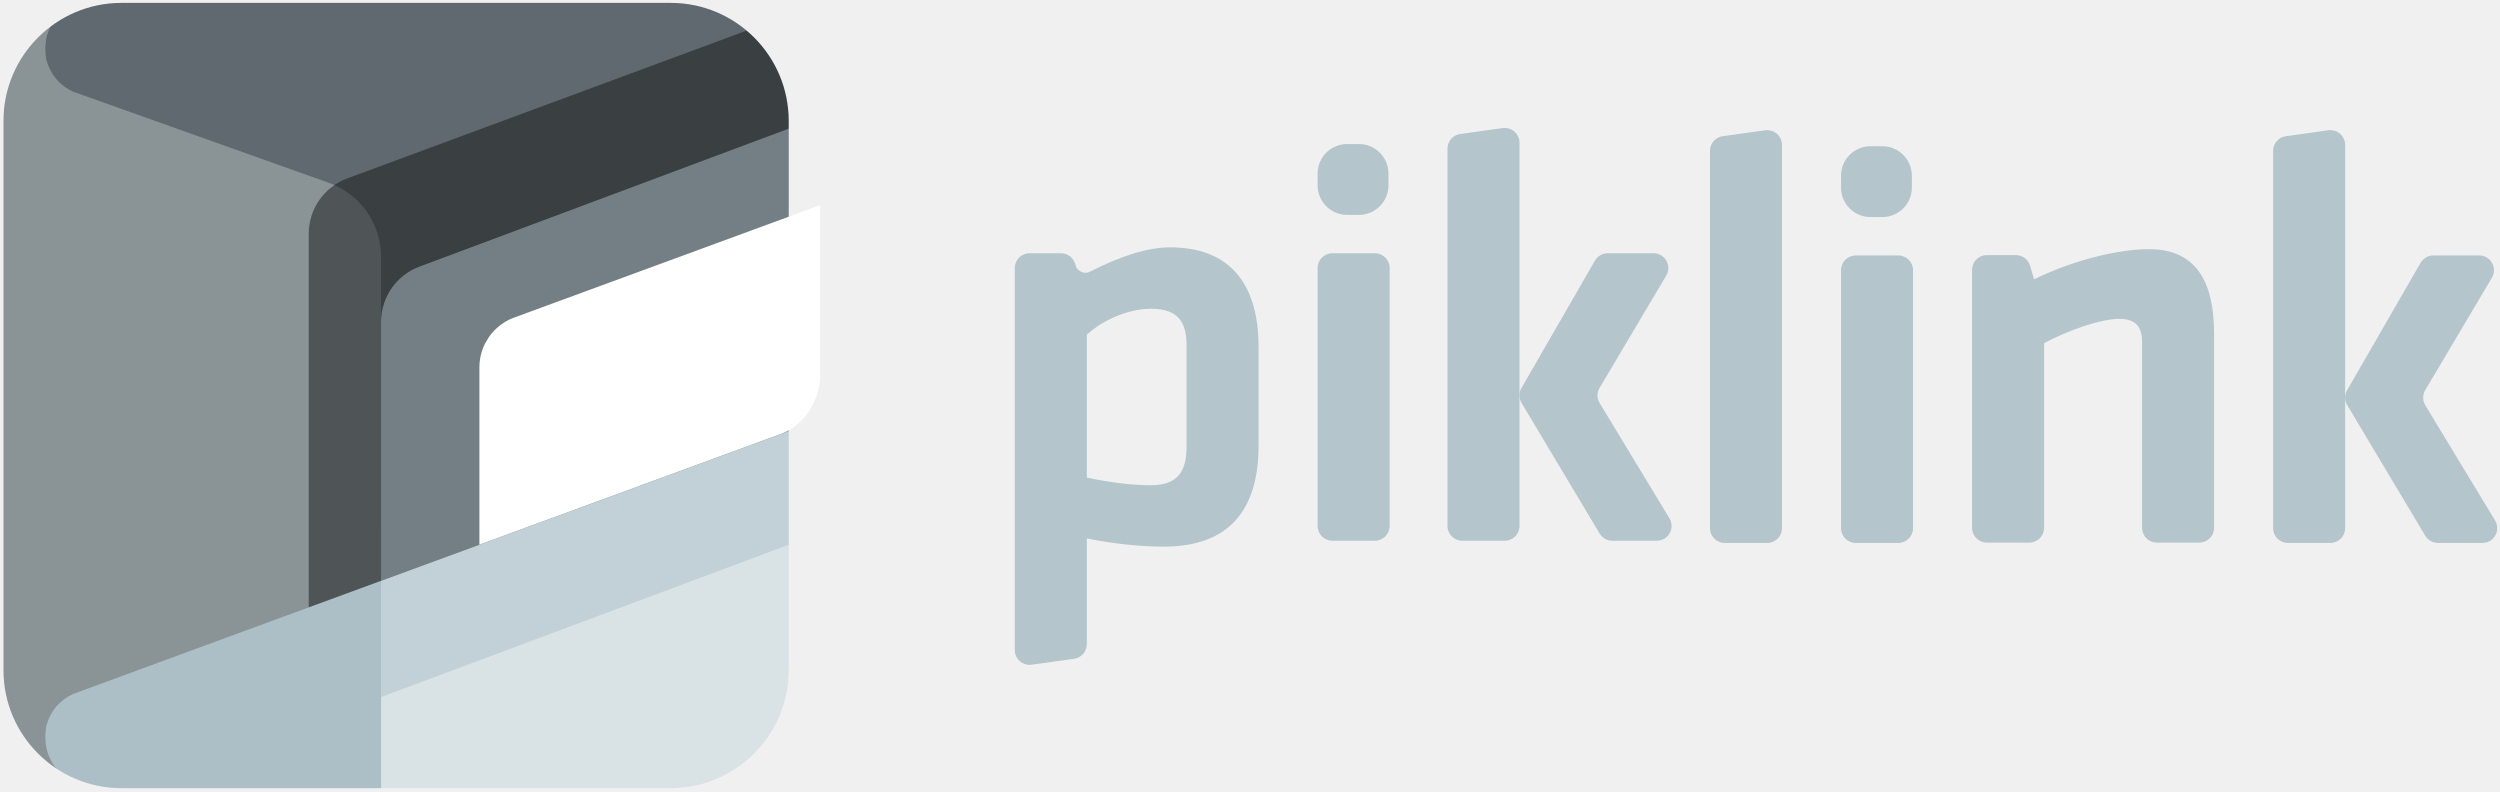
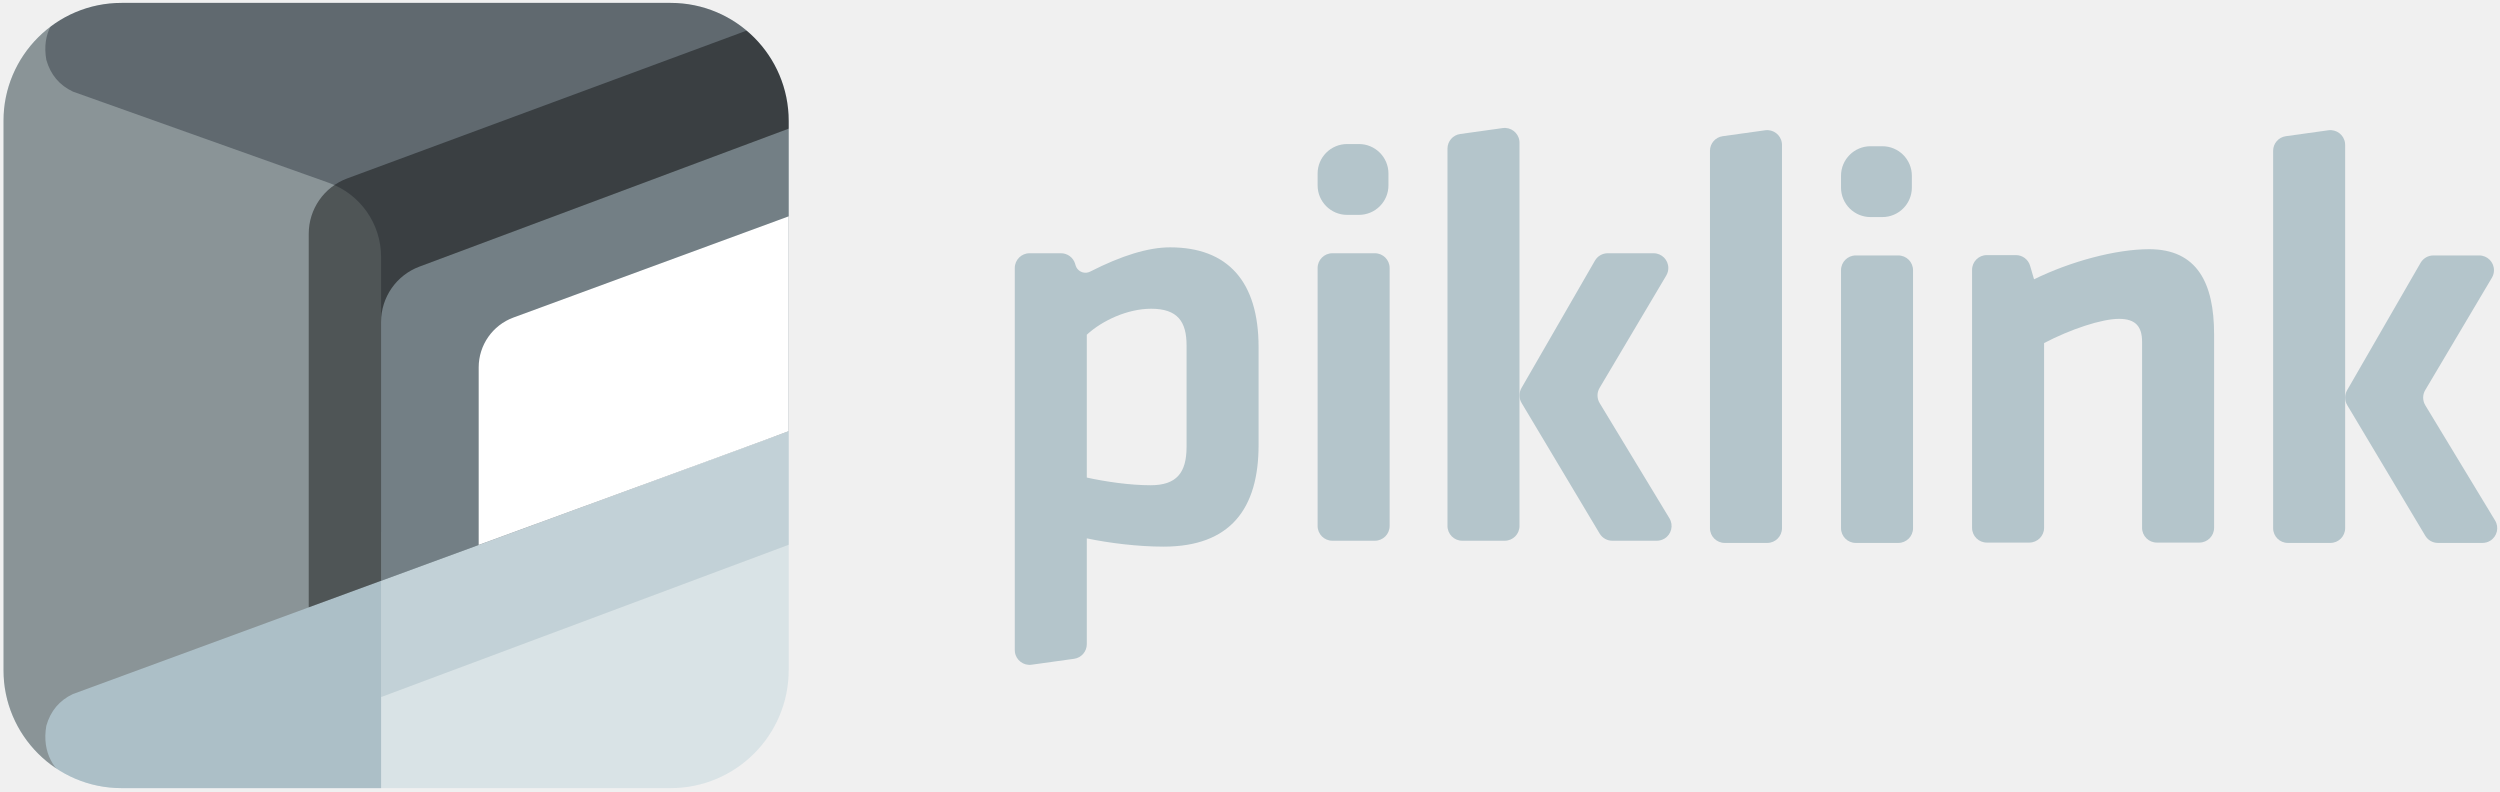
<svg xmlns="http://www.w3.org/2000/svg" xmlns:xlink="http://www.w3.org/1999/xlink" width="847px" height="268px" viewBox="0 0 847 268" version="1.1">
  <defs>
    <path d="M40.506,0.482 L226.539,0.482 C248.63,0.482 266.539,18.39 266.539,40.482 L266.539,226.514 C266.539,248.605 248.63,266.514 226.539,266.514 L40.506,266.514 C18.415,266.514 0.506,248.605 0.506,226.514 L0.506,40.482 C0.506,18.39 18.415,0.482 40.506,0.482 Z" id="path-1" />
  </defs>
  <g id="logo/bw" stroke="none" stroke-width="1" fill="none" fill-rule="evenodd">
    <g id="logo" transform="translate(0.64162, 0)">
      <g id="icon" transform="translate(0.03125, 0.5)">
        <mask id="mask-2" fill="white">
          <use xlink:href="#path-1" />
        </mask>
        <use id="Rectangle-2" fill="#D9E3E6" xlink:href="#path-1" />
        <g id="logo" mask="url(#mask-2)">
          <g transform="translate(0.506344, -92.08134)">
            <path d="M13.105,97.336 L274.281,1.417 C284.649,-2.391 296.142,2.928 299.95,13.296 C300.761,15.505 301.176,17.839 301.176,20.191 L301.176,210.79 C301.176,219.177 295.943,226.673 288.071,229.564 L12.103,330.915 C7.437,332.629 2.265,330.236 0.552,325.57 C0.187,324.576 6.71139693e-15,323.526 0,322.467 L1.0658141e-14,116.11 C2.18215497e-15,107.723 5.233,100.227 13.105,97.336 Z" id="Rectangle" fill="#60696F" />
            <path d="M127.933,362.018 C127.933,365.774 127.14,369.486 125.604,372.914 C119.587,386.347 103.819,392.36 90.385,386.343 L15.758,352.916 C6.17,348.621 0,339.096 0,328.591 C-2.25615343e-12,329.672 0.249,331.072 0.735,332.396 C3.019,338.614 9.54,329.018 15.758,326.734 L127.933,271.806 L127.933,362.018 Z" id="Combined-Shape" fill="#ACBFC7" />
            <path d="M14.519,337.459 C12.892,346.659 17.332,353.08 22.848,356.088 L16.922,353.449 C6.319,349.021 0.058,339.654 0,328.722 L0,120.757 C0,109.769 6.744,99.906 16.984,95.92 L18.816,95.207 L22.848,93.727 C17.265,96.755 12.892,102.68 14.519,111.879 C15.947,116.891 18.955,120.474 23.543,122.627 L110.229,153.525 C120.845,157.308 127.933,167.36 127.933,178.63 L127.933,288.345 L23.508,326.728 C18.94,328.883 15.944,332.46 14.519,337.459 Z" id="Combined-Shape" fill="#8A9497" />
            <path d="M116.478,152.02 L256.475,100.214 C264.244,97.339 272.873,101.307 275.748,109.076 C276.365,110.743 276.68,112.505 276.68,114.282 L276.68,219.758 C276.68,228.145 271.447,235.641 263.574,238.532 L103.419,297.341 L103.419,170.776 C103.419,162.408 108.63,154.924 116.478,152.02 Z" id="Rectangle-Copy-4" fill="#131516" opacity="0.5" />
            <path d="M140.93,181.908 L276.336,131.319 C286.683,127.453 298.205,132.707 302.07,143.054 C302.907,145.293 303.335,147.664 303.335,150.054 L303.335,248.336 C303.335,256.682 298.153,264.15 290.335,267.071 L127.93,327.747 L127.93,200.643 C127.93,192.297 133.112,184.829 140.93,181.908 Z" id="Rectangle-Copy-6" fill="#ACBFC7" opacity="0.5" />
          </g>
        </g>
      </g>
      <g id="text" transform="translate(343, 43)" fill="#B4C5CB">
        <path d="M82.766,74.6 L82.766,107.8 C82.766,129.4 73.166,142.2 50.566,142.2 C41.966,142.2 32.166,141 24.566,139.4 L24.566,175.248 C24.566,177.743 22.727,179.856 20.256,180.201 L5.856,182.207 C3.121,182.588 0.595,180.68 0.214,177.945 C0.182,177.716 0.166,177.486 0.166,177.255 L0.166,47.8 C0.166,45.039 2.405,42.8 5.166,42.8 L15.82,42.8 C18.04,42.8 19.995,44.264 20.618,46.396 L20.766,46.9 C21.307,48.747 23.242,49.806 25.089,49.266 C25.298,49.204 25.501,49.124 25.694,49.025 C36.439,43.542 45.462,40.8 52.766,40.8 C72.366,40.8 82.766,52.4 82.766,74.6 Z M24.566,70.4 L24.566,118.8 C30.966,120.2 39.166,121.4 46.166,121.4 C54.966,121.4 58.366,117.2 58.366,108.4 L58.366,74 C58.366,66 55.366,61.6 46.366,61.6 C38.366,61.6 29.766,65.6 24.566,70.4 Z" id="Combined-Shape" />
        <path d="M122.166,140.2 L107.766,140.2 C105.005,140.2 102.766,137.961 102.766,135.2 L102.766,47.8 C102.766,45.039 105.005,42.8 107.766,42.8 L122.166,42.8 C124.927,42.8 127.166,45.039 127.166,47.8 L127.166,135.2 C127.166,137.961 124.927,140.2 122.166,140.2 Z" id="Path" />
        <path d="M255.095,140.944 L240.695,140.944 C237.933,140.944 235.695,138.706 235.695,135.944 L235.695,8.096 C235.695,5.601 237.534,3.488 240.005,3.144 L254.405,1.137 C257.14,0.756 259.666,2.664 260.047,5.399 C260.079,5.628 260.095,5.859 260.095,6.089 L260.095,135.944 C260.095,138.706 257.856,140.944 255.095,140.944 Z" id="Path" />
        <path d="M299.495,140.944 L285.095,140.944 C282.333,140.944 280.095,138.706 280.095,135.944 L280.095,48.544 C280.095,45.783 282.333,43.544 285.095,43.544 L299.495,43.544 C302.256,43.544 304.495,45.783 304.495,48.544 L304.495,135.944 C304.495,138.706 302.256,140.944 299.495,140.944 Z" id="Path" />
        <path d="M401.495,140.828 L387.095,140.828 C384.333,140.828 382.095,138.589 382.095,135.828 L382.095,72.828 C382.095,67.628 379.895,65.028 374.295,65.028 C368.295,65.028 357.695,68.628 348.895,73.228 L348.895,135.828 C348.895,138.589 346.656,140.828 343.895,140.828 L329.495,140.828 C326.733,140.828 324.495,138.589 324.495,135.828 L324.495,48.428 C324.495,45.666 326.733,43.428 329.495,43.428 L339.348,43.428 C341.569,43.428 343.523,44.892 344.147,47.023 L345.495,51.628 C357.695,45.628 373.095,41.428 384.495,41.428 C400.695,41.428 406.495,52.828 406.495,70.228 L406.495,135.828 C406.495,138.589 404.256,140.828 401.495,140.828 Z" id="Path" />
        <path d="M445.895,140.944 L431.495,140.944 C428.733,140.944 426.495,138.706 426.495,135.944 L426.495,8.096 C426.495,5.601 428.334,3.488 430.805,3.144 L445.205,1.137 C447.94,0.756 450.466,2.664 450.847,5.399 C450.879,5.628 450.895,5.859 450.895,6.089 L450.895,135.944 C450.895,138.706 448.656,140.944 445.895,140.944 Z" id="Path" />
        <path d="M166.166,140.2 L151.766,140.2 C149.005,140.2 146.766,137.961 146.766,135.2 L146.766,7.352 C146.766,4.857 148.605,2.744 151.076,2.399 L165.476,0.393 C168.211,0.012 170.737,1.92 171.118,4.655 C171.15,4.884 171.166,5.114 171.166,5.345 L171.166,135.2 C171.166,137.961 168.927,140.2 166.166,140.2 Z" id="Path-Copy" />
        <path d="M480.785,43.544 L496.316,43.544 C499.078,43.544 501.316,45.783 501.316,48.544 C501.316,49.442 501.074,50.324 500.616,51.096 L478.026,89.167 C477.085,90.753 477.094,92.73 478.05,94.308 L501.699,133.354 C503.13,135.716 502.375,138.79 500.013,140.221 C499.232,140.694 498.336,140.944 497.423,140.944 L482.334,140.944 C480.574,140.944 478.944,140.02 478.042,138.509 L451.603,94.264 C450.673,92.709 450.658,90.771 451.564,89.201 L476.454,46.046 C477.347,44.498 478.998,43.544 480.785,43.544 Z" id="Path" />
        <path d="M201.056,42.8 L216.587,42.8 C219.349,42.8 221.587,45.039 221.587,47.8 C221.587,48.698 221.346,49.579 220.887,50.351 L198.298,88.422 C197.356,90.009 197.365,91.986 198.321,93.564 L221.971,132.61 C223.401,134.972 222.646,138.046 220.284,139.477 C219.503,139.95 218.607,140.2 217.694,140.2 L202.605,140.2 C200.845,140.2 199.215,139.275 198.313,137.765 L171.874,93.52 C170.944,91.964 170.929,90.027 171.835,88.457 L196.725,45.302 C197.618,43.754 199.269,42.8 201.056,42.8 Z" id="Path-Copy-2" />
        <path d="M116.766,29.8 L112.766,29.8 C107.243,29.8 102.766,25.323 102.766,19.8 L102.766,15.8 C102.766,10.277 107.243,5.8 112.766,5.8 L116.766,5.8 C122.289,5.8 126.766,10.277 126.766,15.8 L126.766,19.8 C126.766,25.323 122.289,29.8 116.766,29.8 Z" id="Path" />
        <path d="M294.095,30.544 L290.095,30.544 C284.572,30.544 280.095,26.067 280.095,20.544 L280.095,16.544 C280.095,11.022 284.572,6.544 290.095,6.544 L294.095,6.544 C299.618,6.544 304.095,11.022 304.095,16.544 L304.095,20.544 C304.095,26.067 299.618,30.544 294.095,30.544 Z" id="Path" />
      </g>
    </g>
-     <path d="M171.418,171.634 L261.661,138.492 C265.647,137.028 268.869,132.009 268.869,127.019 L268.869,82.404 L177.315,116.028 C173.772,117.329 171.418,120.702 171.418,124.476 L171.418,171.634 Z" id="Rectangle-Copy-7" stroke="#FFFFFF" stroke-width="18" fill="#FFFFFF" />
+     <path d="M267.21,73.293 L267.21,146.072 C266.689,146.363 231.678,159.211 162.179,184.615 L162.179,124.469 C162.179,116.921 166.889,110.174 173.974,107.572 L267.21,73.293 Z" id="Combined-Shape" fill="#FFFFFF" />
  </g>
</svg>
